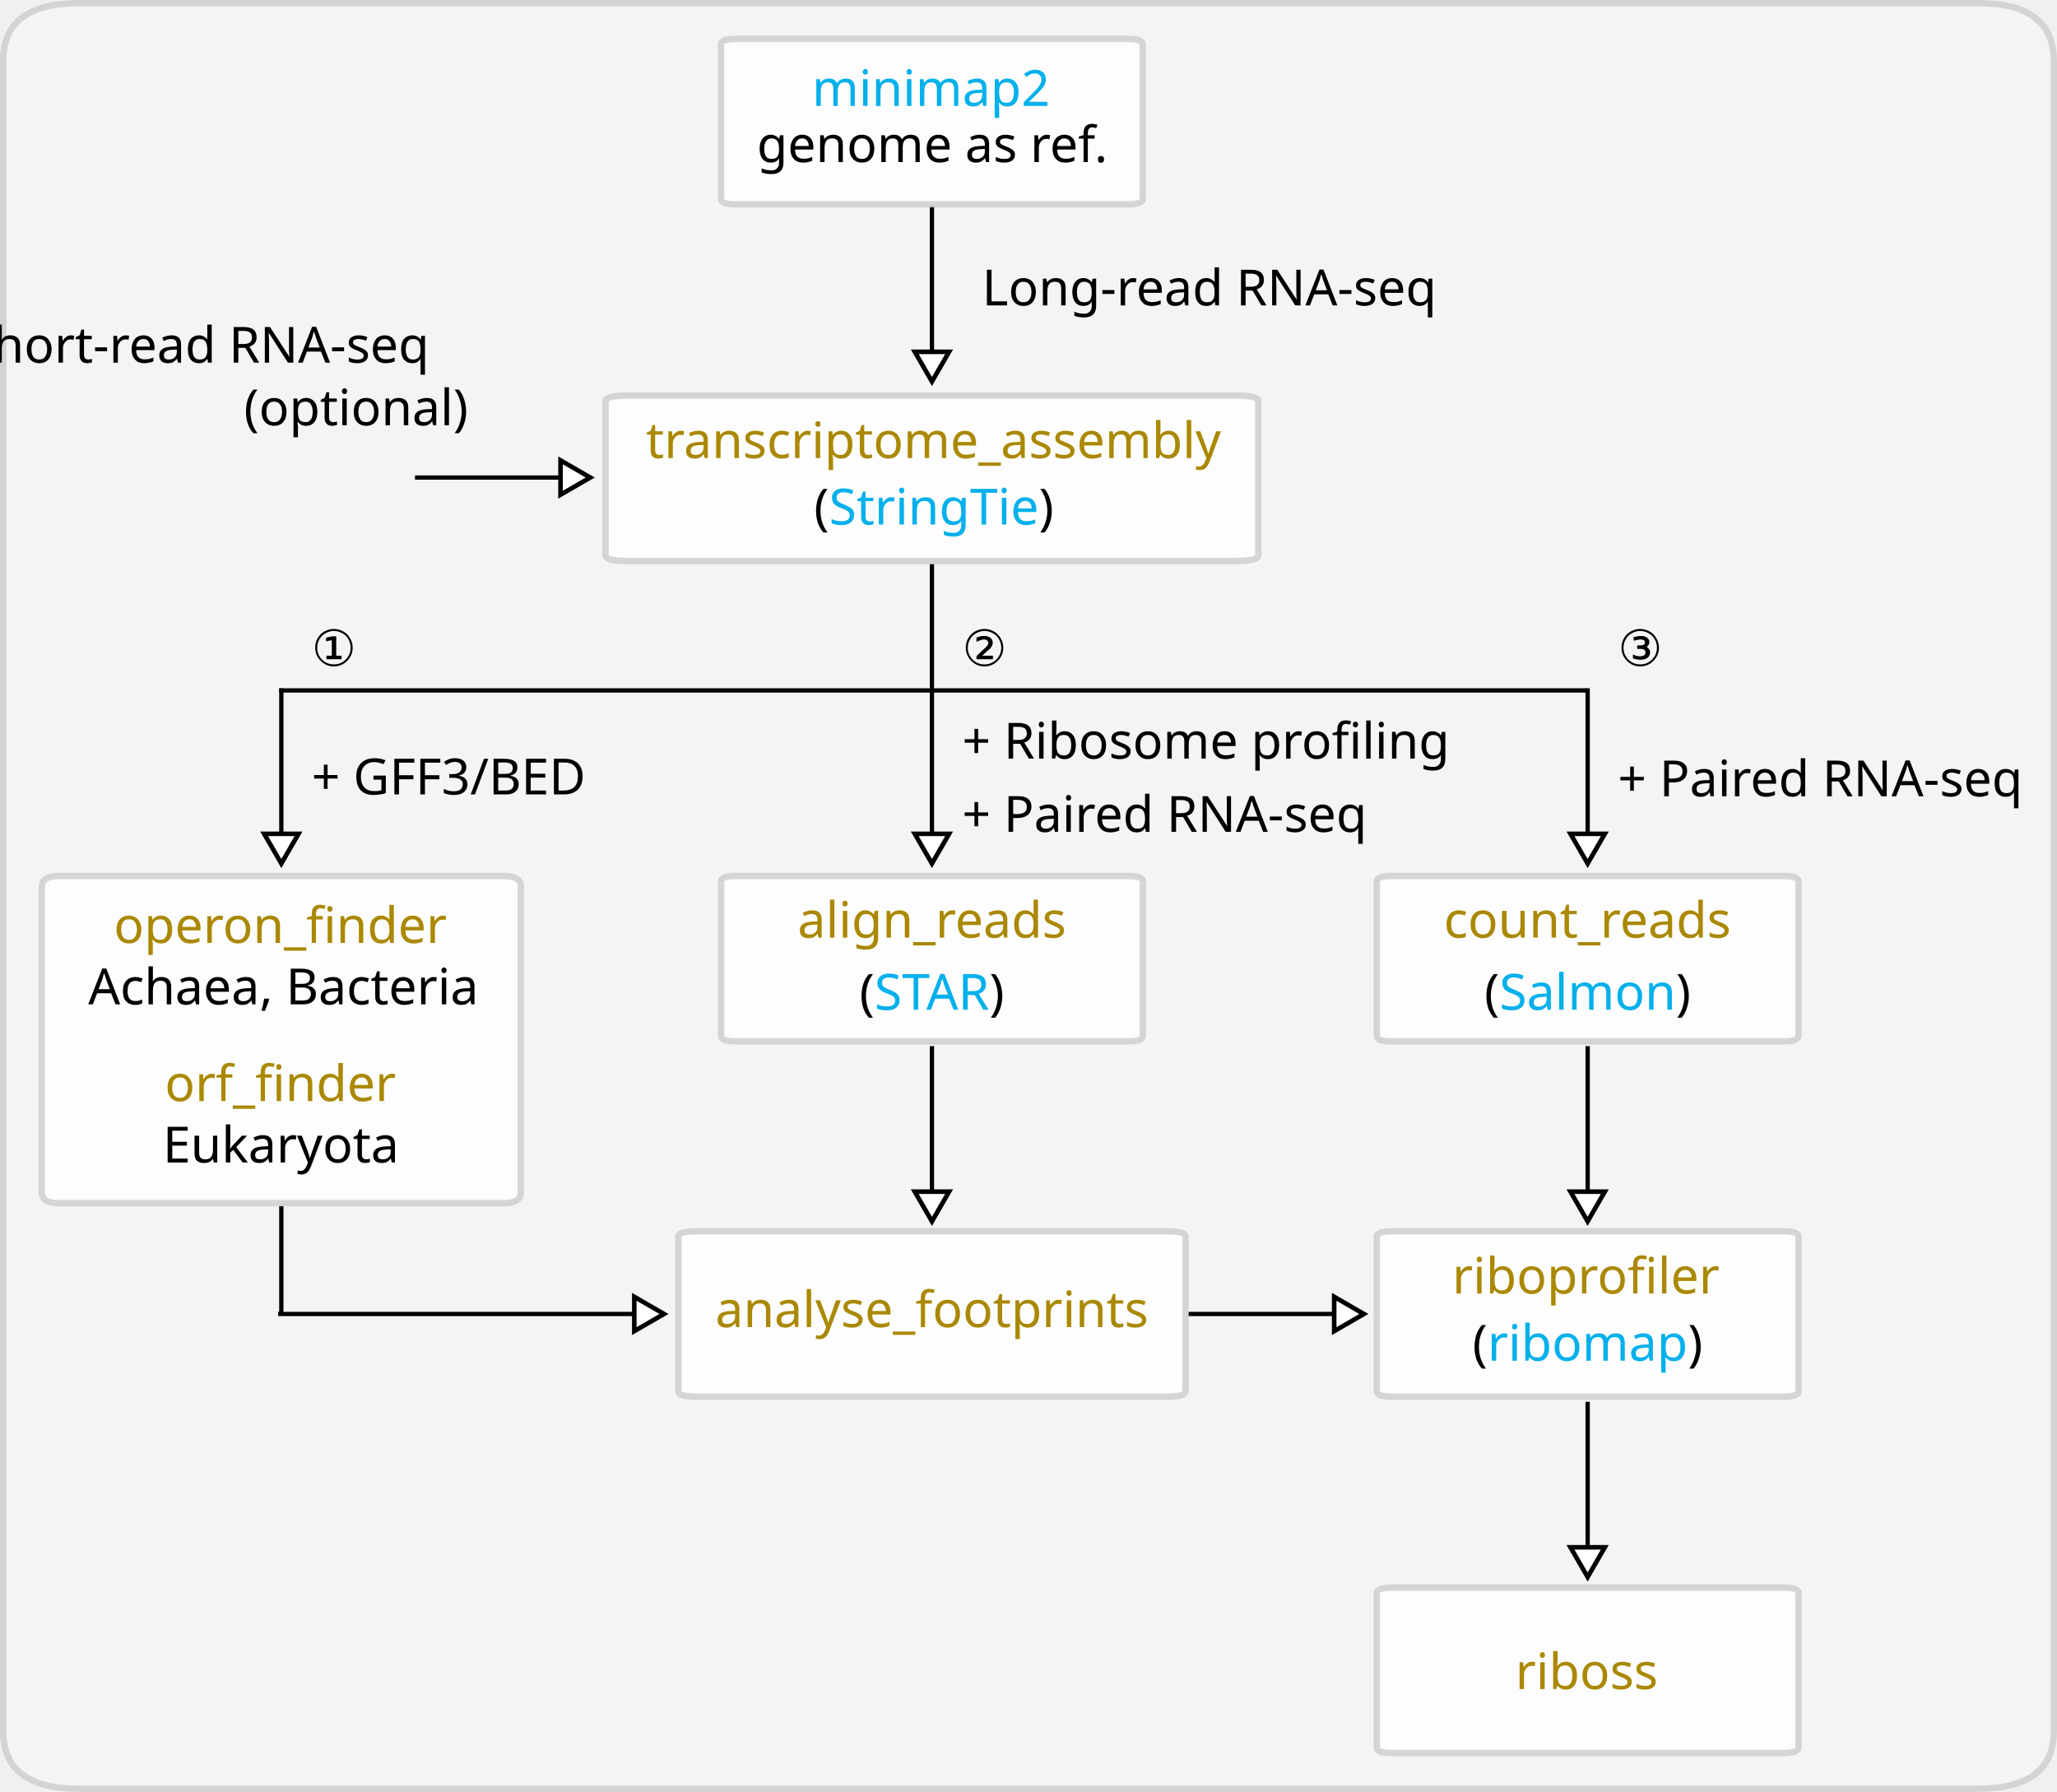
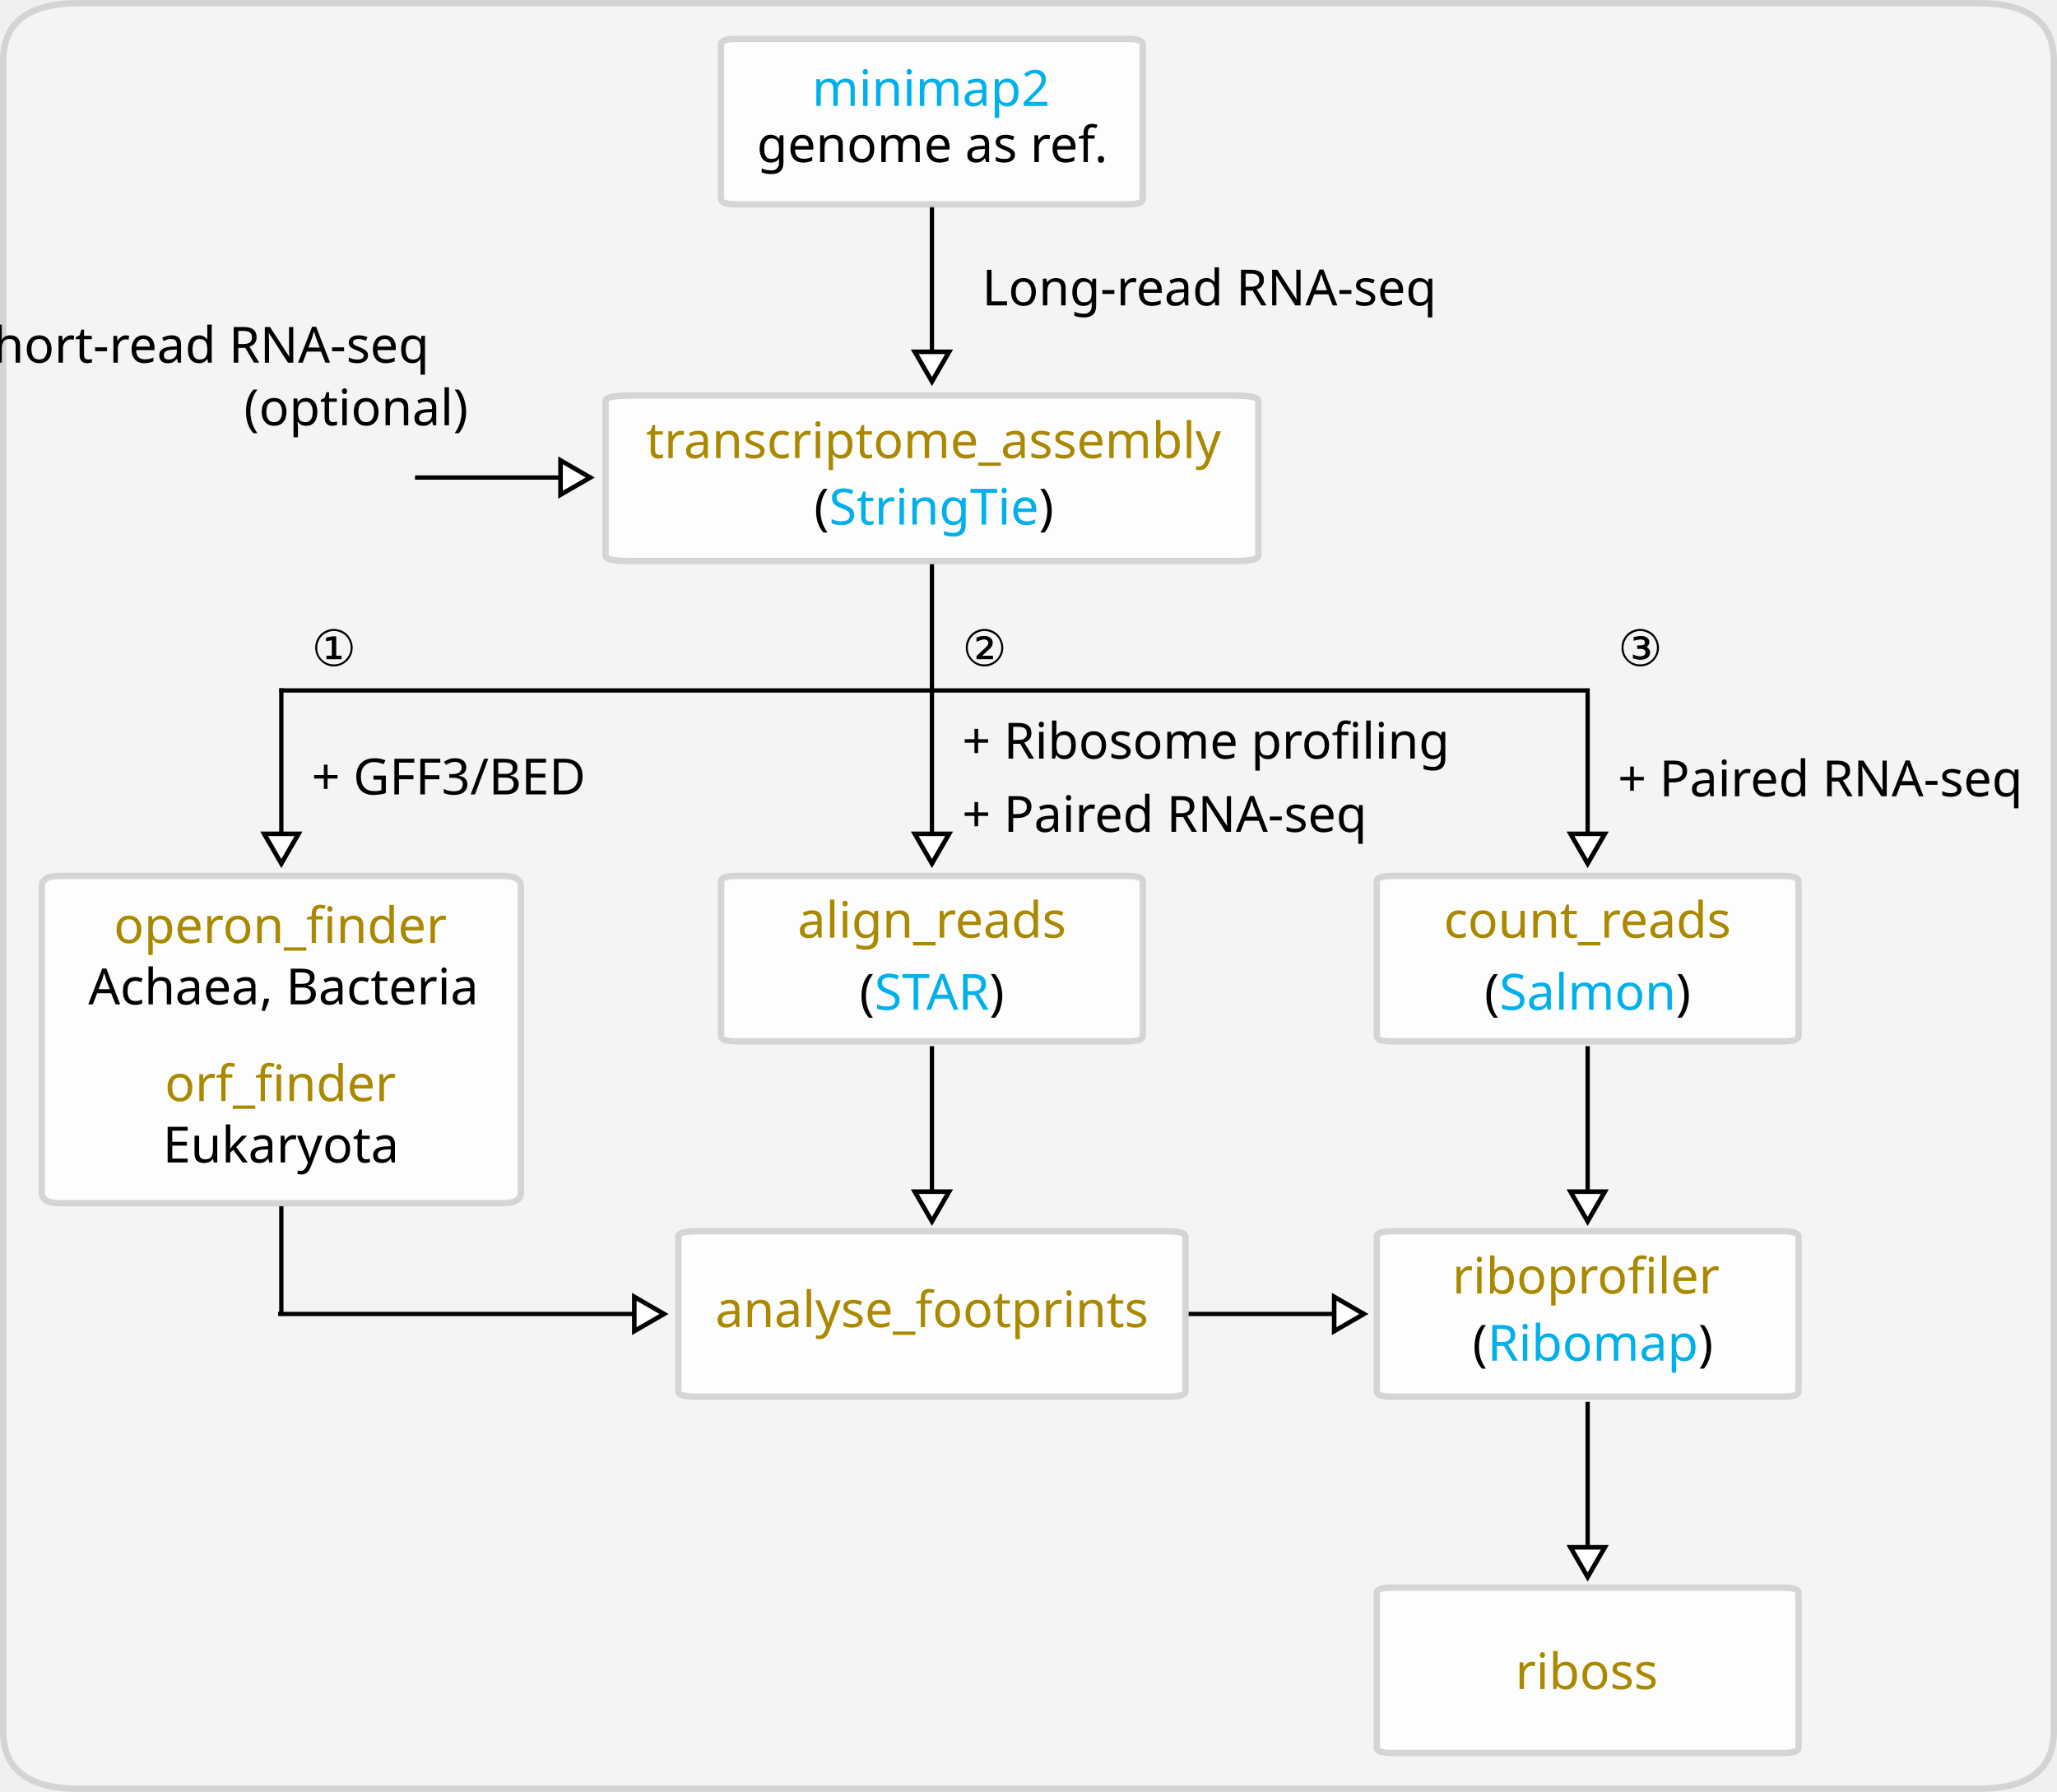
<svg xmlns="http://www.w3.org/2000/svg" width="174mm" height="151.582mm" viewBox="0 0 174 151.582" version="1.1" id="svg5">
  <style id="style2">
    g { fill: black; }
    @media (prefers-color-scheme: dark) {
      g { fill: white; }
    }
  </style>
  <defs id="defs2">
    <marker orient="auto" refY="0" refX="0" id="EmptyTriangleOutL-0-6-7" style="overflow:visible">
      <path id="path4861-4-29-53" d="M 5.77,0 -2.88,5 V -5 Z" style="fill:#ffffff;fill-rule:evenodd;stroke:#000000;stroke-width:1pt;stroke-opacity:1" transform="matrix(0.8,0,0,0.8,-4.8,0)" />
    </marker>
    <marker orient="auto" refY="0" refX="0" id="EmptyTriangleOutL-0-6-7-9" style="overflow:visible">
      <path id="path4861-4-29-53-4" d="M 5.77,0 -2.88,5 V -5 Z" style="fill:#ffffff;fill-rule:evenodd;stroke:#000000;stroke-width:1pt;stroke-opacity:1" transform="matrix(0.8,0,0,0.8,-4.8,0)" />
    </marker>
    <marker orient="auto" refY="0" refX="0" id="EmptyTriangleOutL-0-6-7-9-1" style="overflow:visible">
      <path id="path4861-4-29-53-4-5" d="M 5.77,0 -2.88,5 V -5 Z" style="fill:#ffffff;fill-rule:evenodd;stroke:#000000;stroke-width:1pt;stroke-opacity:1" transform="matrix(0.8,0,0,0.8,-4.8,0)" />
    </marker>
    <marker orient="auto" refY="0" refX="0" id="EmptyTriangleOutL-0-6-7-9-1-7" style="overflow:visible">
      <path id="path4861-4-29-53-4-5-7" d="M 5.77,0 -2.88,5 V -5 Z" style="fill:#ffffff;fill-rule:evenodd;stroke:#000000;stroke-width:1pt;stroke-opacity:1" transform="matrix(0.8,0,0,0.8,-4.8,0)" />
    </marker>
    <marker orient="auto" refY="0" refX="0" id="EmptyTriangleOutL-0-6-7-8" style="overflow:visible">
      <path id="path4861-4-29-53-45" d="M 5.77,0 -2.88,5 V -5 Z" style="fill:#ffffff;fill-rule:evenodd;stroke:#000000;stroke-width:1pt;stroke-opacity:1" transform="matrix(0.8,0,0,0.8,-4.8,0)" />
    </marker>
    <marker orient="auto" refY="0" refX="0" id="EmptyTriangleOutL-0-6-7-5" style="overflow:visible">
      <path id="path4861-4-29-53-5" d="M 5.77,0 -2.88,5 V -5 Z" style="fill:#ffffff;fill-rule:evenodd;stroke:#000000;stroke-width:1pt;stroke-opacity:1" transform="matrix(0.8,0,0,0.8,-4.8,0)" />
    </marker>
    <marker orient="auto" refY="0" refX="0" id="EmptyTriangleOutL-0-6-7-5-44" style="overflow:visible">
      <path id="path4861-4-29-53-5-4" d="M 5.77,0 -2.88,5 V -5 Z" style="fill:#ffffff;fill-rule:evenodd;stroke:#000000;stroke-width:1pt;stroke-opacity:1" transform="matrix(0.8,0,0,0.8,-4.8,0)" />
    </marker>
    <marker orient="auto" refY="0" refX="0" id="EmptyTriangleOutL-0-6-7-5-4" style="overflow:visible">
      <path id="path4861-4-29-53-5-9" d="M 5.77,0 -2.88,5 V -5 Z" style="fill:#ffffff;fill-rule:evenodd;stroke:#000000;stroke-width:1pt;stroke-opacity:1" transform="matrix(0.8,0,0,0.8,-4.8,0)" />
    </marker>
    <marker orient="auto" refY="0" refX="0" id="EmptyTriangleOutL-0-6-7-9-1-7-5" style="overflow:visible">
      <path id="path4861-4-29-53-4-5-7-9" d="M 5.77,0 -2.88,5 V -5 Z" style="fill:#ffffff;fill-rule:evenodd;stroke:#000000;stroke-width:1pt;stroke-opacity:1" transform="matrix(0.8,0,0,0.8,-4.8,0)" />
    </marker>
    <marker orient="auto" refY="0" refX="0" id="EmptyTriangleOutL-0-6-7-9-1-7-5-3" style="overflow:visible">
      <path id="path4861-4-29-53-4-5-7-9-0" d="M 5.77,0 -2.88,5 V -5 Z" style="fill:#ffffff;fill-rule:evenodd;stroke:#000000;stroke-width:1pt;stroke-opacity:1" transform="matrix(0.8,0,0,0.8,-4.8,0)" />
    </marker>
  </defs>
  <g id="layer1" transform="translate(-1.95196,-6.79778)">
    <path d="M 8.62,158.11 H 169.285 C 173.546,158.11 175.682,156.481 175.682,153.209 V 11.968 C 175.682,8.697 173.546,7.068 169.285,7.068 H 8.62 C 4.351,7.068 2.222,8.697 2.222,11.968 V 153.209 C 2.222,156.481 4.351,158.11 8.62,158.11 Z" style="fill:#ffffff;fill-opacity:0.3;fill-rule:nonzero;stroke:#cccccc;stroke-width:0.54;stroke-linecap:butt;stroke-linejoin:miter;stroke-miterlimit:10;stroke-dasharray:none;stroke-opacity:0.8" id="path11249-9-6-36" />
    <g id="g1565" transform="translate(0.462682,-1.69573)">
      <path d="M 119.268,96.584 H 152.306 C 153.183,96.584 153.622,96.433 153.622,96.13 V 83.045 C 153.622,82.742 153.183,82.591 152.306,82.591 H 119.268 C 118.39,82.591 117.952,82.742 117.952,83.045 V 96.13 C 117.952,96.433 118.39,96.584 119.268,96.584 Z" style="fill:#ffffff;fill-opacity:0.8;fill-rule:nonzero;stroke:#cccccc;stroke-width:0.54;stroke-linecap:butt;stroke-linejoin:miter;stroke-miterlimit:10;stroke-dasharray:none;stroke-opacity:0.8" id="path11249-9-6-3" />
      <path d="M 119.268,126.641 H 152.306 C 153.183,126.641 153.622,126.49 153.622,126.187 V 113.102 C 153.622,112.799 153.183,112.648 152.306,112.648 H 119.268 C 118.39,112.648 117.952,112.799 117.952,113.102 V 126.187 C 117.952,126.49 118.39,126.641 119.268,126.641 Z" style="fill:#ffffff;fill-opacity:0.8;fill-rule:nonzero;stroke:#cccccc;stroke-width:0.54;stroke-linecap:butt;stroke-linejoin:miter;stroke-miterlimit:10;stroke-dasharray:none;stroke-opacity:0.8" id="path11249-9-6-3-0" />
      <path d="M 63.801,96.584 H 96.84 C 97.717,96.584 98.156,96.433 98.156,96.13 V 83.045 C 98.156,82.742 97.717,82.591 96.84,82.591 H 63.801 C 62.924,82.591 62.486,82.742 62.486,83.045 V 96.13 C 62.486,96.433 62.924,96.584 63.801,96.584 Z" style="fill:#ffffff;fill-opacity:0.8;fill-rule:nonzero;stroke:#cccccc;stroke-width:0.54;stroke-linecap:butt;stroke-linejoin:miter;stroke-miterlimit:10;stroke-dasharray:none;stroke-opacity:0.8" id="path11249-9-6-3-6" />
      <text xml:space="preserve" style="font-size:4.233px;line-height:1.25;font-family:sans-serif;letter-spacing:0px;word-spacing:0px;stroke-width:0.265" x="84.565" y="34.327" id="text236-1">
        <tspan style="stroke-width:0.265" x="84.565" y="34.327" id="tspan429-9">Long-read RNA-seq</tspan>
      </text>
      <text xml:space="preserve" style="font-size:4.233px;line-height:1.25;font-family:sans-serif;letter-spacing:0px;word-spacing:0px;stroke-width:0.265" x="48.797" y="39.174" id="text236-1-3">
        <tspan style="text-align:end;text-anchor:end;stroke-width:0.265" x="48.797" y="39.174" id="tspan429-9-1">+ Short-read RNA-seq </tspan>
        <tspan style="text-align:end;text-anchor:end;stroke-width:0.265" x="48.797" y="44.466" id="tspan3462">(optional)</tspan>
      </text>
      <path d="M 54.75,55.95 H 105.893 C 107.248,55.95 107.927,55.799 107.927,55.496 V 42.411 C 107.927,42.108 107.248,41.957 105.893,41.957 H 54.75 C 53.391,41.957 52.715,42.108 52.715,42.411 V 55.496 C 52.715,55.799 53.391,55.95 54.75,55.95 Z" style="fill:#ffffff;fill-opacity:0.8;fill-rule:nonzero;stroke:#cccccc;stroke-width:0.54;stroke-linecap:butt;stroke-linejoin:miter;stroke-miterlimit:10;stroke-dasharray:none;stroke-opacity:0.8" id="path11249-9-6-7" />
      <text xml:space="preserve" style="font-size:4.233px;line-height:1.25;font-family:sans-serif;letter-spacing:0px;word-spacing:0px;stroke-width:0.265" x="56.141" y="47.243" id="text236-1-4-3">
        <tspan style="fill:#aa8800;stroke-width:0.265" x="56.141" y="47.243" id="tspan429-9-4-1">transcriptome_assembly</tspan>
      </text>
      <text xml:space="preserve" style="font-size:4.233px;line-height:1.25;font-family:sans-serif;letter-spacing:0px;word-spacing:0px;stroke-width:0.265" x="70.348" y="52.867" id="text236-3">
        <tspan id="tspan234-6" style="stroke-width:0.265" x="70.348" y="52.867">(<tspan style="font-style:normal;font-variant:normal;font-weight:normal;font-stretch:normal;font-size:4.233px;line-height:1.25;font-family:sans-serif;font-variant-ligatures:normal;font-variant-position:normal;font-variant-caps:normal;font-variant-numeric:normal;font-variant-alternates:normal;font-variant-east-asian:normal;font-feature-settings:normal;font-variation-settings:normal;text-indent:0;text-align:start;text-decoration-line:none;text-decoration-style:solid;text-decoration-color:#000000;letter-spacing:0px;word-spacing:0px;text-transform:none;writing-mode:lr-tb;direction:ltr;text-orientation:mixed;dominant-baseline:auto;baseline-shift:baseline;white-space:normal;opacity:1;vector-effect:none;fill:#00b0eb;fill-opacity:1;stroke-width:0.265;stroke-linecap:butt;stroke-linejoin:miter;stroke-miterlimit:4;stroke-dasharray:none;stroke-dashoffset:0;stroke-opacity:1;-inkscape-stroke:none;stop-color:#000000;stop-opacity:1" id="tspan3257">StringTie</tspan>)</tspan>
      </text>
      <path style="fill:none;fill-rule:evenodd;stroke:#000000;stroke-width:0.363;stroke-linecap:butt;stroke-linejoin:miter;stroke-miterlimit:4;stroke-dasharray:none;stroke-opacity:1;marker-end:url(#EmptyTriangleOutL-0-6-7)" d="M 135.787,66.718 C 135.787,81.608 135.787,81.608 135.787,81.608" id="path6645-8-8-1-5" />
      <path style="fill:none;fill-rule:evenodd;stroke:#000000;stroke-width:0.363;stroke-linecap:butt;stroke-linejoin:miter;stroke-miterlimit:4;stroke-dasharray:none;stroke-opacity:1;marker-end:url(#EmptyTriangleOutL-0-6-7-9)" d="M 80.321,25.944 C 80.321,40.833 80.321,40.833 80.321,40.833" id="path6645-8-8-1-5-7" />
      <path style="fill:none;fill-rule:evenodd;stroke:#000000;stroke-width:0.363;stroke-linecap:butt;stroke-linejoin:miter;stroke-miterlimit:4;stroke-dasharray:none;stroke-opacity:1;marker-end:url(#EmptyTriangleOutL-0-6-7-9-1)" d="M 25.287,66.718 C 25.287,81.607 25.287,81.607 25.287,81.607" id="path6645-8-8-1-5-7-9" />
      <path style="fill:none;fill-rule:evenodd;stroke:#000000;stroke-width:0.363;stroke-linecap:butt;stroke-linejoin:miter;stroke-miterlimit:4;stroke-dasharray:none;stroke-opacity:1;marker-end:url(#EmptyTriangleOutL-0-6-7-9-1-7)" d="M 80.321,96.986 C 80.321,111.876 80.321,111.876 80.321,111.876" id="path6645-8-8-1-5-7-9-1" />
      <path style="fill:none;fill-rule:evenodd;stroke:#000000;stroke-width:0.363;stroke-linecap:butt;stroke-linejoin:miter;stroke-miterlimit:4;stroke-dasharray:none;stroke-opacity:1;marker-end:url(#EmptyTriangleOutL-0-6-7-8)" d="M 36.593,48.889 C 51.482,48.889 51.482,48.889 51.482,48.889" id="path6645-8-8-1-5-0" />
      <path style="fill:none;fill-rule:evenodd;stroke:#000000;stroke-width:0.363;stroke-linecap:butt;stroke-linejoin:miter;stroke-miterlimit:4;stroke-dasharray:none;stroke-opacity:1;marker-end:url(#EmptyTriangleOutL-0-6-7-5)" d="M 135.787,96.986 C 135.787,111.876 135.787,111.876 135.787,111.876" id="path6645-8-8-1-5-3" />
      <path style="fill:none;fill-rule:evenodd;stroke:#000000;stroke-width:0.363;stroke-linecap:butt;stroke-linejoin:miter;stroke-miterlimit:4;stroke-dasharray:none;stroke-opacity:1;marker-end:url(#EmptyTriangleOutL-0-6-7-5-44)" d="M 135.787,127.073 C 135.787,141.963 135.787,141.963 135.787,141.963" id="path6645-8-8-1-5-3-7" />
      <path style="fill:none;fill-rule:evenodd;stroke:#000000;stroke-width:0.363;stroke-linecap:butt;stroke-linejoin:miter;stroke-miterlimit:4;stroke-dasharray:none;stroke-opacity:1;marker-end:url(#EmptyTriangleOutL-0-6-7-5-4)" d="M 80.321,66.718 C 80.321,81.607 80.321,81.607 80.321,81.607" id="path6645-8-8-1-5-3-0" />
      <path style="fill:none;stroke:#000000;stroke-width:0.363;stroke-linecap:butt;stroke-linejoin:miter;stroke-dasharray:none;stroke-opacity:1" d="M 80.321,56.221 V 66.926" id="path1995-5" />
      <path style="fill:none;stroke:#000000;stroke-width:0.363;stroke-linecap:butt;stroke-linejoin:miter;stroke-dasharray:none;stroke-opacity:1" d="M 25.287,110.507 V 119.507" id="path1995-3-4" />
      <path style="fill:none;stroke:#000000;stroke-width:0.363;stroke-linecap:butt;stroke-linejoin:miter;stroke-dasharray:none;stroke-opacity:1" d="M 25.114,66.9 H 135.715" id="path1995-0-7-1" />
      <path d="M 63.793,25.776 H 96.832 C 97.708,25.776 98.147,25.625 98.147,25.322 V 12.237 C 98.147,11.934 97.708,11.783 96.832,11.783 H 63.793 C 62.915,11.783 62.478,11.934 62.478,12.237 V 25.322 C 62.478,25.625 62.915,25.776 63.793,25.776 Z" style="fill:#ffffff;fill-opacity:0.8;fill-rule:nonzero;stroke:#cccccc;stroke-width:0.54;stroke-linecap:butt;stroke-linejoin:miter;stroke-miterlimit:10;stroke-dasharray:none;stroke-opacity:0.8" id="path11249-9-6" />
      <text xml:space="preserve" style="font-size:4.233px;line-height:1.25;font-family:sans-serif;letter-spacing:0px;word-spacing:0px;stroke-width:0.265" x="70.184" y="17.457" id="text236-3-1">
        <tspan id="tspan234-6-0" style="fill:#00b0eb;fill-opacity:1;stroke-width:0.265" x="70.184" y="17.457">minimap2</tspan>
      </text>
      <text xml:space="preserve" style="font-size:4.233px;line-height:1.25;font-family:sans-serif;letter-spacing:0px;word-spacing:0px;stroke-width:0.265" x="65.511" y="22.206" id="text236-1-30">
        <tspan style="stroke-width:0.265" x="65.511" y="22.206" id="tspan429-9-7">genome as ref.</tspan>
      </text>
      <g id="g11167" transform="translate(-1.54083)">
        <text xml:space="preserve" style="font-size:4.233px;line-height:1.25;font-family:sans-serif;letter-spacing:0px;word-spacing:0px;stroke-width:0.265" x="29.378" y="75.699" id="text236-3-5">
          <tspan id="tspan234-6-69" style="stroke-width:0.265" x="29.378" y="75.699">+ GFF3/BED</tspan>
        </text>
        <text xml:space="preserve" style="font-size:4.233px;line-height:1.25;font-family:sans-serif;letter-spacing:0px;word-spacing:0px;stroke-width:0.265" x="29.378" y="64.822" id="text2718">
          <tspan id="tspan2716" style="stroke-width:0.265" x="29.378" y="64.822">①</tspan>
        </text>
      </g>
      <g id="g11161" transform="translate(-1.49573)">
        <text xml:space="preserve" style="font-size:4.233px;line-height:1.25;font-family:sans-serif;letter-spacing:0px;word-spacing:0px;stroke-width:0.265" x="84.367" y="72.662" id="text236-8">
          <tspan style="stroke-width:0.265" x="84.367" y="72.662" id="tspan429-5">+ Ribosome profiling</tspan>
        </text>
        <text xml:space="preserve" style="font-size:4.233px;line-height:1.25;font-family:sans-serif;letter-spacing:0px;word-spacing:0px;stroke-width:0.265" x="84.367" y="78.863" id="text236-1-3-6-6">
          <tspan style="stroke-width:0.265" x="84.367" y="78.863" id="tspan429-9-1-1-11">+ Paired RNA-seq</tspan>
        </text>
        <text xml:space="preserve" style="font-size:4.233px;line-height:1.25;font-family:sans-serif;letter-spacing:0px;word-spacing:0px;stroke-width:0.265" x="84.367" y="64.822" id="text3726">
          <tspan id="tspan3724" style="stroke-width:0.265" x="84.367" y="64.822">②</tspan>
        </text>
      </g>
      <g id="g11153" transform="translate(-1.48373)">
        <text xml:space="preserve" style="font-size:4.233px;line-height:1.25;font-family:sans-serif;letter-spacing:0px;word-spacing:0px;stroke-width:0.265" x="139.821" y="75.852" id="text236-1-3-6">
          <tspan style="stroke-width:0.265" x="139.821" y="75.852" id="tspan429-9-1-1">+ Paired RNA-seq</tspan>
        </text>
        <text xml:space="preserve" style="font-size:4.233px;line-height:1.25;font-family:sans-serif;letter-spacing:0px;word-spacing:0px;stroke-width:0.265" x="139.821" y="64.822" id="text5422">
          <tspan id="tspan5420" style="stroke-width:0.265" x="139.821" y="64.822">③</tspan>
        </text>
      </g>
      <g id="g90037" transform="translate(40.7458,0.629238)">
        <path d="M 19.709,126.012 H 59.441 C 60.495,126.012 61.023,125.861 61.023,125.558 V 112.473 C 61.023,112.17 60.495,112.019 59.441,112.019 H 19.709 C 18.653,112.019 18.127,112.17 18.127,112.473 V 125.558 C 18.127,125.861 18.653,126.012 19.709,126.012 Z" style="fill:#ffffff;fill-opacity:0.8;fill-rule:nonzero;stroke:#cccccc;stroke-width:0.54;stroke-linecap:butt;stroke-linejoin:miter;stroke-miterlimit:10;stroke-dasharray:none;stroke-opacity:0.8" id="path11249-9-6-3-3" />
        <text xml:space="preserve" style="font-size:4.233px;line-height:1.25;font-family:sans-serif;letter-spacing:0px;word-spacing:0px;stroke-width:0.265" x="21.255" y="120.127" id="text236-1-30-88">
          <tspan style="font-style:normal;font-variant:normal;font-weight:normal;font-stretch:normal;font-size:4.233px;line-height:1.25;font-family:sans-serif;font-variant-ligatures:normal;font-variant-position:normal;font-variant-caps:normal;font-variant-numeric:normal;font-variant-alternates:normal;font-variant-east-asian:normal;font-feature-settings:normal;font-variation-settings:normal;text-indent:0;text-align:start;text-decoration-line:none;text-decoration-style:solid;text-decoration-color:#000000;letter-spacing:0px;word-spacing:0px;text-transform:none;writing-mode:lr-tb;direction:ltr;text-orientation:mixed;dominant-baseline:auto;baseline-shift:baseline;white-space:normal;opacity:1;vector-effect:none;fill:#aa8800;fill-opacity:1;stroke-width:0.265;stroke-linecap:butt;stroke-linejoin:miter;stroke-miterlimit:4;stroke-dasharray:none;stroke-dashoffset:0;stroke-opacity:1;-inkscape-stroke:none;stop-color:#000000;stop-opacity:1" x="21.255" y="120.127" id="tspan429-9-7-4">analyse_footprints</tspan>
        </text>
      </g>
      <g id="g89849" transform="translate(40.746,1.999)">
        <text xml:space="preserve" style="font-size:4.233px;line-height:1.25;font-family:sans-serif;letter-spacing:0px;word-spacing:0px;stroke-width:0.265" x="33.445" y="91.913" id="text236-3-3-7">
          <tspan id="tspan234-6-6-4" style="stroke-width:0.265" x="33.445" y="91.913">(<tspan style="fill:#00b0eb;fill-opacity:1" id="tspan3261">STAR</tspan>)</tspan>
        </text>
        <text xml:space="preserve" style="font-size:4.233px;line-height:1.25;font-family:sans-serif;letter-spacing:0px;word-spacing:0px;stroke-width:0.265" x="28.215" y="85.812" id="text236-1-30-88-9-4-72">
          <tspan style="font-style:normal;font-variant:normal;font-weight:normal;font-stretch:normal;font-size:4.233px;line-height:1.25;font-family:sans-serif;font-variant-ligatures:normal;font-variant-position:normal;font-variant-caps:normal;font-variant-numeric:normal;font-variant-alternates:normal;font-variant-east-asian:normal;font-feature-settings:normal;font-variation-settings:normal;text-indent:0;text-align:start;text-decoration-line:none;text-decoration-style:solid;text-decoration-color:#000000;letter-spacing:0px;word-spacing:0px;text-transform:none;writing-mode:lr-tb;direction:ltr;text-orientation:mixed;dominant-baseline:auto;baseline-shift:baseline;white-space:normal;opacity:1;vector-effect:none;fill:#aa8800;fill-opacity:1;stroke-width:0.265;stroke-linecap:butt;stroke-linejoin:miter;stroke-miterlimit:4;stroke-dasharray:none;stroke-dashoffset:0;stroke-opacity:1;-inkscape-stroke:none;stop-color:#000000;stop-opacity:1" x="28.215" y="85.812" id="tspan429-9-7-4-2-8-7">align_reads</tspan>
        </text>
      </g>
      <g id="g89883" transform="translate(55.4662,1.999)">
        <text xml:space="preserve" style="font-size:4.233px;line-height:1.25;font-family:sans-serif;letter-spacing:0px;word-spacing:0px;stroke-width:0.265" x="71.587" y="91.913" id="text236-3-3-7-2">
          <tspan id="tspan234-6-6-4-2" style="stroke-width:0.265" x="71.587" y="91.913">(<tspan style="font-style:normal;font-variant:normal;font-weight:normal;font-stretch:normal;font-size:4.233px;line-height:1.25;font-family:sans-serif;font-variant-ligatures:normal;font-variant-position:normal;font-variant-caps:normal;font-variant-numeric:normal;font-variant-alternates:normal;font-variant-east-asian:normal;font-feature-settings:normal;font-variation-settings:normal;text-indent:0;text-align:start;text-decoration-line:none;text-decoration-style:solid;text-decoration-color:#000000;letter-spacing:0px;word-spacing:0px;text-transform:none;writing-mode:lr-tb;direction:ltr;text-orientation:mixed;dominant-baseline:auto;baseline-shift:baseline;white-space:normal;opacity:1;vector-effect:none;fill:#00b0eb;fill-opacity:1;stroke-width:0.265;stroke-linecap:butt;stroke-linejoin:miter;stroke-miterlimit:4;stroke-dasharray:none;stroke-dashoffset:0;stroke-opacity:1;-inkscape-stroke:none;stop-color:#000000;stop-opacity:1" id="tspan3263">Salmon</tspan>)</tspan>
        </text>
        <text xml:space="preserve" style="font-size:4.233px;line-height:1.25;font-family:sans-serif;letter-spacing:0px;word-spacing:0px;stroke-width:0.265" x="68.154" y="85.812" id="text236-1-30-88-9-4-7">
          <tspan style="font-style:normal;font-variant:normal;font-weight:normal;font-stretch:normal;font-size:4.233px;line-height:1.25;font-family:sans-serif;font-variant-ligatures:normal;font-variant-position:normal;font-variant-caps:normal;font-variant-numeric:normal;font-variant-alternates:normal;font-variant-east-asian:normal;font-feature-settings:normal;font-variation-settings:normal;text-indent:0;text-align:start;text-decoration-line:none;text-decoration-style:solid;text-decoration-color:#000000;letter-spacing:0px;word-spacing:0px;text-transform:none;writing-mode:lr-tb;direction:ltr;text-orientation:mixed;dominant-baseline:auto;baseline-shift:baseline;white-space:normal;opacity:1;vector-effect:none;fill:#aa8800;fill-opacity:1;stroke-width:0.265;stroke-linecap:butt;stroke-linejoin:miter;stroke-miterlimit:4;stroke-dasharray:none;stroke-dashoffset:0;stroke-opacity:1;-inkscape-stroke:none;stop-color:#000000;stop-opacity:1" x="68.154" y="85.812" id="tspan429-9-7-4-2-8-1">count_reads</tspan>
        </text>
      </g>
      <g id="g89895" transform="translate(-97.8834,0.638669)">
        <path d="M 104.406,109.633 H 141.935 C 142.932,109.633 143.43,109.335 143.43,108.734 V 82.85 C 143.43,82.251 142.932,81.952 141.935,81.952 H 104.406 C 103.408,81.952 102.911,82.251 102.911,82.85 V 108.734 C 102.911,109.335 103.408,109.633 104.406,109.633 Z" style="fill:#ffffff;fill-opacity:0.8;fill-rule:nonzero;stroke:#cccccc;stroke-width:0.54;stroke-linecap:butt;stroke-linejoin:miter;stroke-miterlimit:10;stroke-dasharray:none;stroke-opacity:0.8" id="path11249-9-6-3-9" />
        <g id="g89834" transform="translate(2.11667,0.5726)">
          <text xml:space="preserve" style="font-size:4.233px;line-height:1.25;font-family:sans-serif;letter-spacing:0px;word-spacing:0px;stroke-width:0.265" x="104.718" y="92.246" id="text236-1-30-4">
            <tspan style="stroke-width:0.265" x="104.718" y="92.246" id="tspan429-9-7-9">Achaea, Bacteria</tspan>
          </text>
          <text xml:space="preserve" style="font-size:4.233px;line-height:1.25;font-family:sans-serif;letter-spacing:0px;word-spacing:0px;stroke-width:0.265" x="111.032" y="105.617" id="text236-1-30-4-5">
            <tspan style="stroke-width:0.265" x="111.032" y="105.617" id="tspan429-9-7-9-0">Eukaryota</tspan>
          </text>
          <text xml:space="preserve" style="font-size:4.233px;line-height:1.25;font-family:sans-serif;letter-spacing:0px;word-spacing:0px;stroke-width:0.265" x="106.881" y="87.046" id="text236-1-30-88-9">
            <tspan style="font-style:normal;font-variant:normal;font-weight:normal;font-stretch:normal;font-size:4.233px;line-height:1.25;font-family:sans-serif;font-variant-ligatures:normal;font-variant-position:normal;font-variant-caps:normal;font-variant-numeric:normal;font-variant-alternates:normal;font-variant-east-asian:normal;font-feature-settings:normal;font-variation-settings:normal;text-indent:0;text-align:start;text-decoration-line:none;text-decoration-style:solid;text-decoration-color:#000000;letter-spacing:0px;word-spacing:0px;text-transform:none;writing-mode:lr-tb;direction:ltr;text-orientation:mixed;dominant-baseline:auto;baseline-shift:baseline;white-space:normal;opacity:1;vector-effect:none;fill:#aa8800;fill-opacity:1;stroke-width:0.265;stroke-linecap:butt;stroke-linejoin:miter;stroke-miterlimit:4;stroke-dasharray:none;stroke-dashoffset:0;stroke-opacity:1;-inkscape-stroke:none;stop-color:#000000;stop-opacity:1" x="106.881" y="87.046" id="tspan429-9-7-4-2">operon_finder</tspan>
          </text>
          <text xml:space="preserve" style="font-size:4.233px;line-height:1.25;font-family:sans-serif;letter-spacing:0px;word-spacing:0px;stroke-width:0.265" x="111.195" y="100.418" id="text236-1-30-88-9-6">
            <tspan style="font-style:normal;font-variant:normal;font-weight:normal;font-stretch:normal;font-size:4.233px;line-height:1.25;font-family:sans-serif;font-variant-ligatures:normal;font-variant-position:normal;font-variant-caps:normal;font-variant-numeric:normal;font-variant-alternates:normal;font-variant-east-asian:normal;font-feature-settings:normal;font-variation-settings:normal;text-indent:0;text-align:start;text-decoration-line:none;text-decoration-style:solid;text-decoration-color:#000000;letter-spacing:0px;word-spacing:0px;text-transform:none;writing-mode:lr-tb;direction:ltr;text-orientation:mixed;dominant-baseline:auto;baseline-shift:baseline;white-space:normal;opacity:1;vector-effect:none;fill:#aa8800;fill-opacity:1;stroke-width:0.265;stroke-linecap:butt;stroke-linejoin:miter;stroke-miterlimit:4;stroke-dasharray:none;stroke-dashoffset:0;stroke-opacity:1;-inkscape-stroke:none;stop-color:#000000;stop-opacity:1" x="111.195" y="100.418" id="tspan429-9-7-4-2-6">orf_finder</tspan>
          </text>
        </g>
      </g>
      <g id="g90928" transform="translate(7.28473,0.728749)">
        <text xml:space="preserve" style="font-size:4.233px;line-height:1.25;font-family:sans-serif;letter-spacing:0px;word-spacing:0px;stroke-width:0.265" x="118.761" y="122.87" id="text236-3-6">
-           <tspan id="tspan234-6-8" style="stroke-width:0.265" x="118.761" y="122.87">(<tspan style="font-style:normal;font-variant:normal;font-weight:normal;font-stretch:normal;font-size:4.233px;line-height:1.25;font-family:sans-serif;font-variant-ligatures:normal;font-variant-position:normal;font-variant-caps:normal;font-variant-numeric:normal;font-variant-alternates:normal;font-variant-east-asian:normal;font-feature-settings:normal;font-variation-settings:normal;text-indent:0;text-align:start;text-decoration-line:none;text-decoration-style:solid;text-decoration-color:#000000;letter-spacing:0px;word-spacing:0px;text-transform:none;writing-mode:lr-tb;direction:ltr;text-orientation:mixed;dominant-baseline:auto;baseline-shift:baseline;white-space:normal;opacity:1;vector-effect:none;fill:#00b0eb;fill-opacity:1;stroke-width:0.265;stroke-linecap:butt;stroke-linejoin:miter;stroke-miterlimit:4;stroke-dasharray:none;stroke-dashoffset:0;stroke-opacity:1;-inkscape-stroke:none;stop-color:#000000;stop-opacity:1" id="tspan4506">ribomap</tspan>)</tspan>
+           <tspan id="tspan234-6-8" style="stroke-width:0.265" x="118.761" y="122.87">(<tspan style="font-style:normal;font-variant:normal;font-weight:normal;font-stretch:normal;font-size:4.233px;line-height:1.25;font-family:sans-serif;font-variant-ligatures:normal;font-variant-position:normal;font-variant-caps:normal;font-variant-numeric:normal;font-variant-alternates:normal;font-variant-east-asian:normal;font-feature-settings:normal;font-variation-settings:normal;text-indent:0;text-align:start;text-decoration-line:none;text-decoration-style:solid;text-decoration-color:#000000;letter-spacing:0px;word-spacing:0px;text-transform:none;writing-mode:lr-tb;direction:ltr;text-orientation:mixed;dominant-baseline:auto;baseline-shift:baseline;white-space:normal;opacity:1;vector-effect:none;fill:#00b0eb;fill-opacity:1;stroke-width:0.265;stroke-linecap:butt;stroke-linejoin:miter;stroke-miterlimit:4;stroke-dasharray:none;stroke-dashoffset:0;stroke-opacity:1;-inkscape-stroke:none;stop-color:#000000;stop-opacity:1" id="tspan4506">Ribomap</tspan>)</tspan>
        </text>
        <text xml:space="preserve" style="font-size:4.233px;line-height:1.25;font-family:sans-serif;letter-spacing:0px;word-spacing:0px;stroke-width:0.265" x="117.049" y="117.184" id="text236-1-30-88-2">
          <tspan style="font-style:normal;font-variant:normal;font-weight:normal;font-stretch:normal;font-size:4.233px;line-height:1.25;font-family:sans-serif;font-variant-ligatures:normal;font-variant-position:normal;font-variant-caps:normal;font-variant-numeric:normal;font-variant-alternates:normal;font-variant-east-asian:normal;font-feature-settings:normal;font-variation-settings:normal;text-indent:0;text-align:start;text-decoration-line:none;text-decoration-style:solid;text-decoration-color:#000000;letter-spacing:0px;word-spacing:0px;text-transform:none;writing-mode:lr-tb;direction:ltr;text-orientation:mixed;dominant-baseline:auto;baseline-shift:baseline;white-space:normal;opacity:1;vector-effect:none;fill:#aa8800;fill-opacity:1;stroke-width:0.265;stroke-linecap:butt;stroke-linejoin:miter;stroke-miterlimit:4;stroke-dasharray:none;stroke-dashoffset:0;stroke-opacity:1;-inkscape-stroke:none;stop-color:#000000;stop-opacity:1" x="117.049" y="117.184" id="tspan429-9-7-4-0">riboprofiler</tspan>
        </text>
      </g>
      <path style="fill:none;fill-rule:evenodd;stroke:#000000;stroke-width:0.363;stroke-linecap:butt;stroke-linejoin:miter;stroke-miterlimit:4;stroke-dasharray:none;stroke-opacity:1;marker-end:url(#EmptyTriangleOutL-0-6-7-9-1-7-5)" d="M 102.035,119.645 C 116.925,119.645 116.925,119.645 116.925,119.645" id="path6645-8-8-1-5-7-9-1-8" />
      <path style="fill:none;fill-rule:evenodd;stroke:#000000;stroke-width:0.363;stroke-linecap:butt;stroke-linejoin:miter;stroke-miterlimit:4;stroke-dasharray:none;stroke-opacity:1;marker-end:url(#EmptyTriangleOutL-0-6-7-9-1-7-5-3)" d="M 25.018,119.645 C 57.722,119.645 57.722,119.645 57.722,119.645" id="path6645-8-8-1-5-7-9-1-8-4" />
      <g id="g90960" transform="translate(-1.341,-1.43017)">
        <path d="M 120.609,158.216 H 153.647 C 154.524,158.216 154.963,158.065 154.963,157.762 V 144.677 C 154.963,144.374 154.524,144.223 153.647,144.223 H 120.609 C 119.731,144.223 119.293,144.374 119.293,144.677 V 157.762 C 119.293,158.065 119.731,158.216 120.609,158.216 Z" style="fill:#ffffff;fill-opacity:0.8;fill-rule:nonzero;stroke:#cccccc;stroke-width:0.54;stroke-linecap:butt;stroke-linejoin:miter;stroke-miterlimit:10;stroke-dasharray:none;stroke-opacity:0.8" id="path11249-9-6-3-0-6" />
        <text xml:space="preserve" style="font-size:4.233px;line-height:1.25;font-family:sans-serif;letter-spacing:0px;word-spacing:0px;stroke-width:0.265" x="131.013" y="152.807" id="text236-1-30-88-4">
          <tspan style="font-style:normal;font-variant:normal;font-weight:normal;font-stretch:normal;font-size:4.233px;line-height:1.25;font-family:sans-serif;font-variant-ligatures:normal;font-variant-position:normal;font-variant-caps:normal;font-variant-numeric:normal;font-variant-alternates:normal;font-variant-east-asian:normal;font-feature-settings:normal;font-variation-settings:normal;text-indent:0;text-align:start;text-decoration-line:none;text-decoration-style:solid;text-decoration-color:#000000;letter-spacing:0px;word-spacing:0px;text-transform:none;writing-mode:lr-tb;direction:ltr;text-orientation:mixed;dominant-baseline:auto;baseline-shift:baseline;white-space:normal;opacity:1;vector-effect:none;fill:#aa8800;fill-opacity:1;stroke-width:0.265;stroke-linecap:butt;stroke-linejoin:miter;stroke-miterlimit:4;stroke-dasharray:none;stroke-dashoffset:0;stroke-opacity:1;-inkscape-stroke:none;stop-color:#000000;stop-opacity:1" x="131.013" y="152.807" id="tspan429-9-7-4-9">riboss</tspan>
        </text>
      </g>
    </g>
  </g>
</svg>
